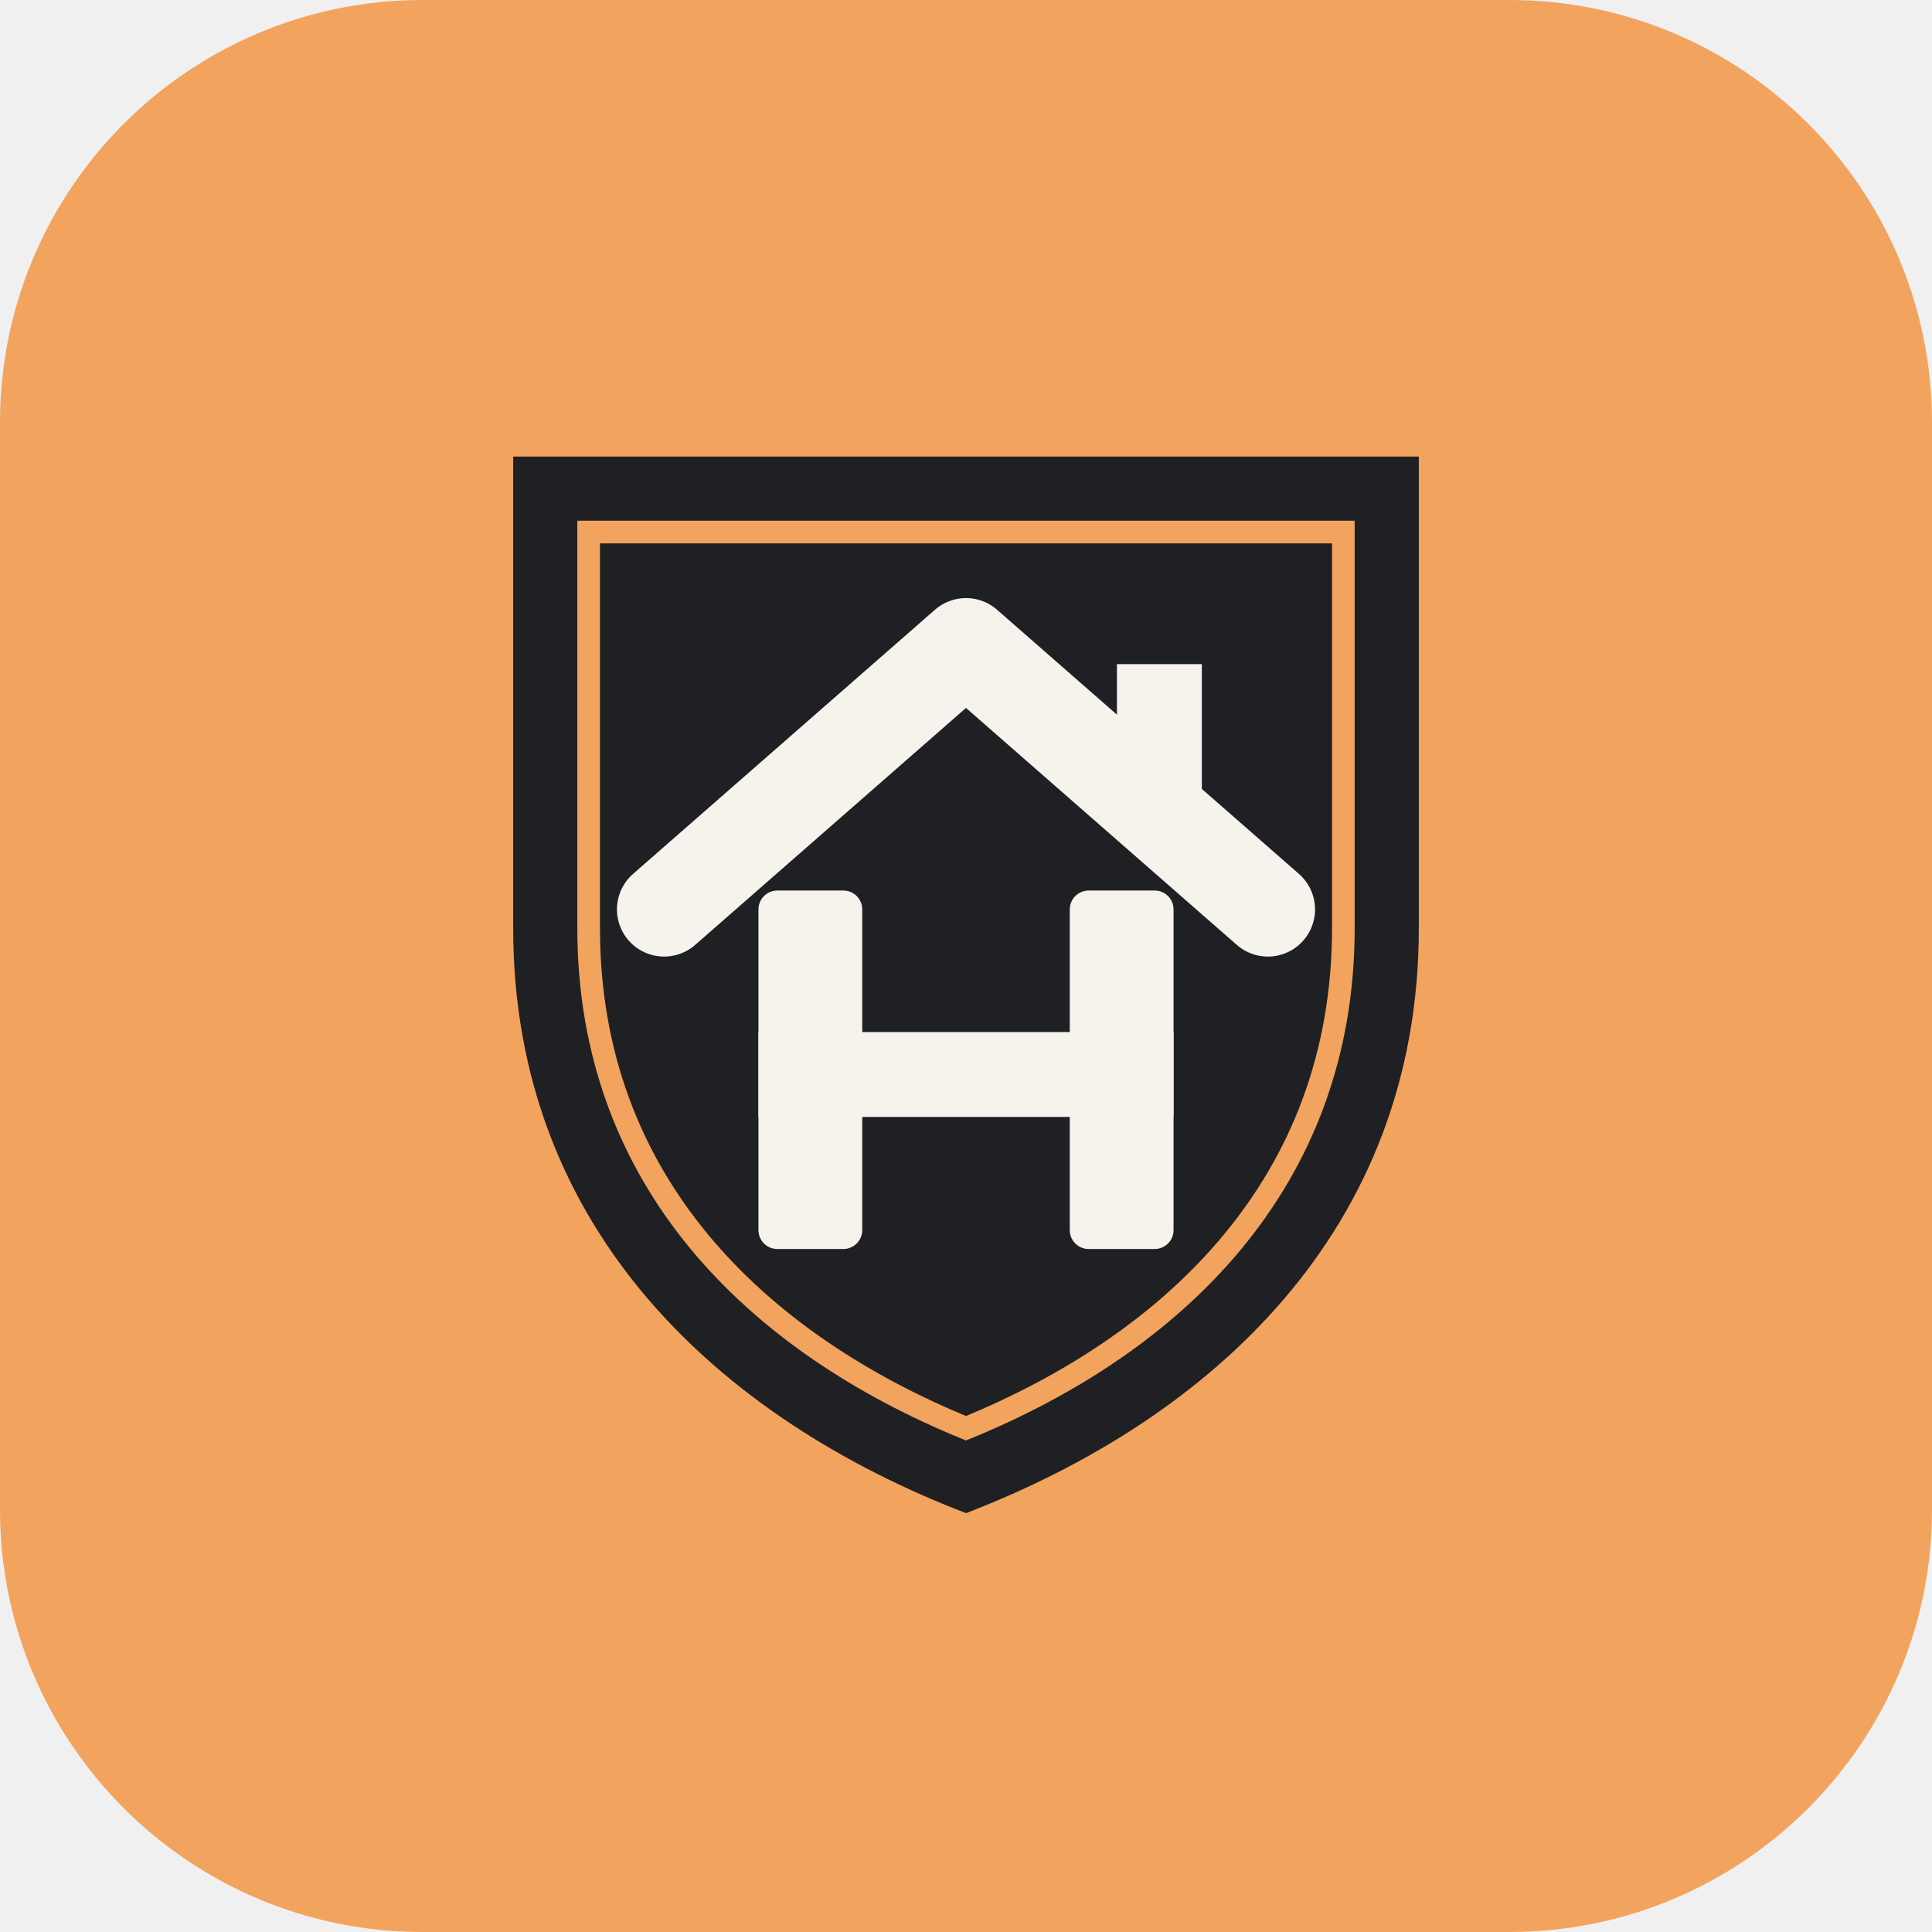
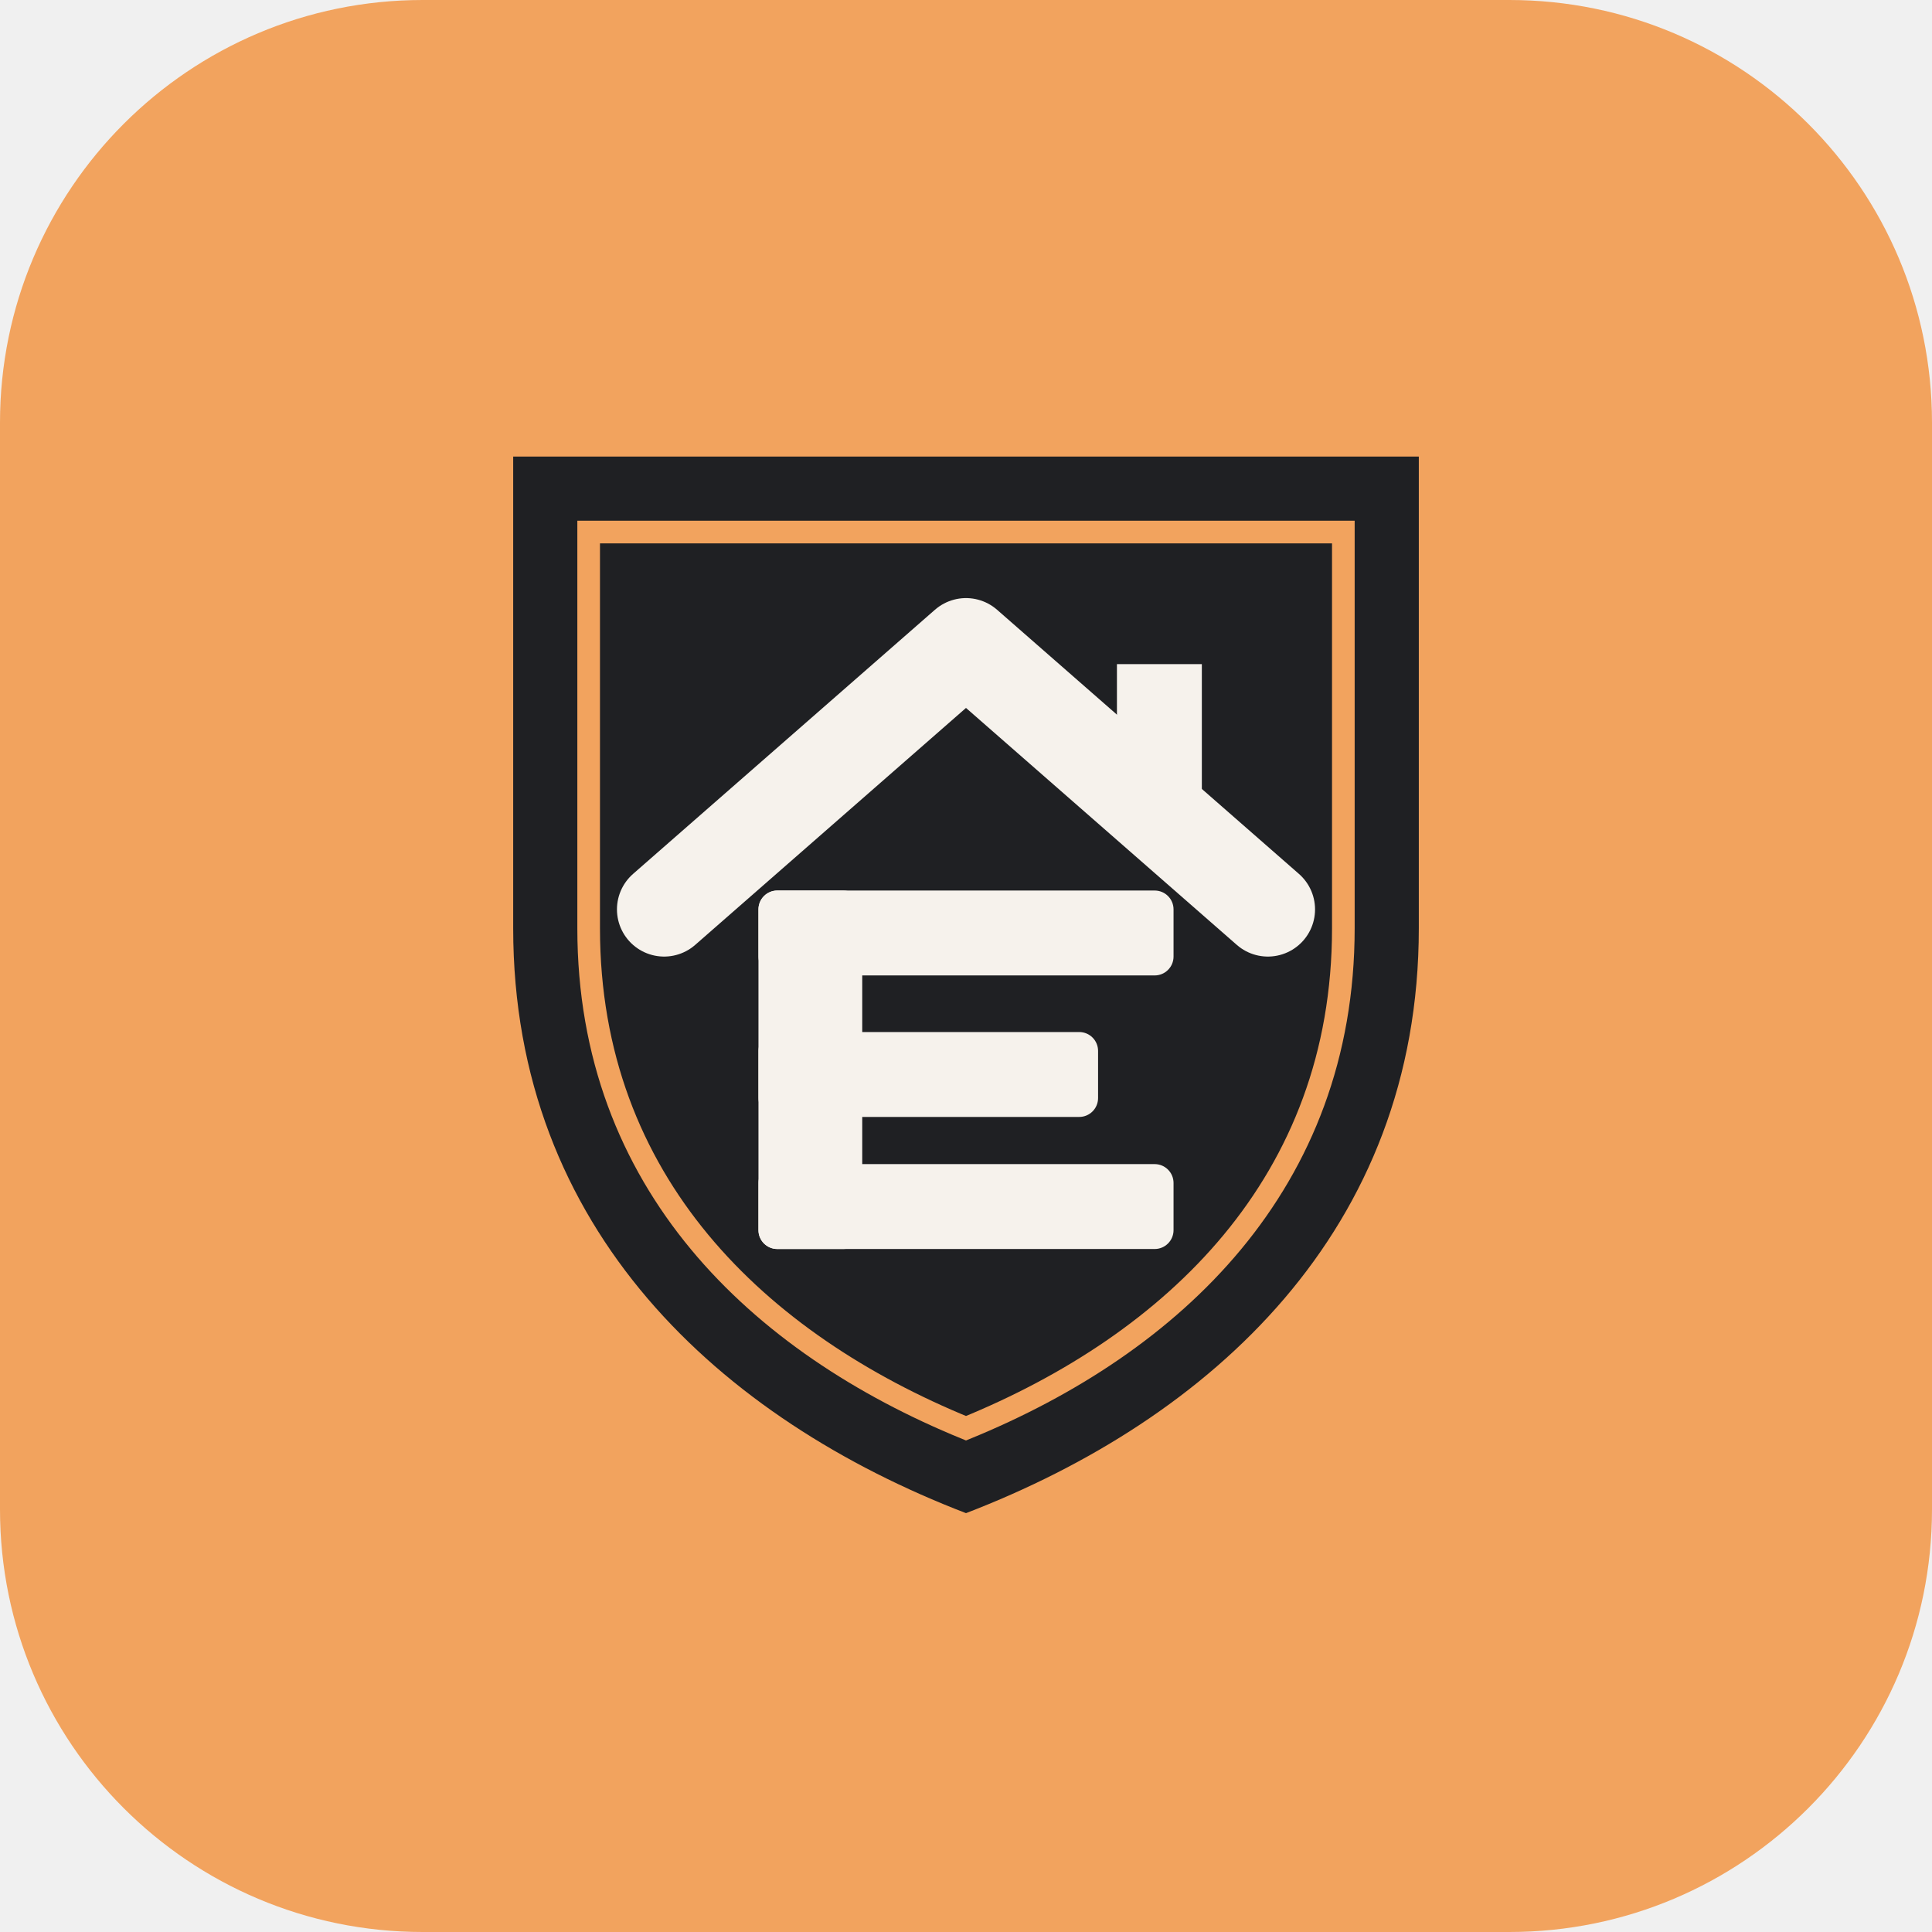
<svg xmlns="http://www.w3.org/2000/svg" viewBox="0 0 64 64" width="512" height="512">
  <rect width="64" height="64" rx="14" fill="#f2a35e" />
  <g transform="translate(12 12) scale(0.625)">
    <defs>
      <mask id="m12" maskUnits="userSpaceOnUse" x="0" y="0" width="64" height="64">
        <rect width="64" height="64" fill="#fff" />
        <path d="M12 9H52V30C52 43.5 43 52 32 56.5C21 52 12 43.5 12 30Z" fill="none" stroke="#000" stroke-width="1.2" />
      </mask>
    </defs>
    <path d="M8 5H56V30C56 46 45 56 32 61C19 56 8 46 8 30Z" fill="#1f2023" mask="url(#m12)" />
    <rect x="40" y="16" width="4.5" height="8" fill="#f6f2ec" />
    <path d="M16 29L32 15L48 29" fill="none" stroke="#f6f2ec" stroke-width="5" stroke-linejoin="round" stroke-linecap="round" />
    <rect x="21" y="28" width="5.5" height="19" rx="1" fill="#f6f2ec" />
-     <rect x="37.5" y="28" width="5.5" height="19" rx="1" fill="#f6f2ec" />
-     <rect x="21" y="35.5" width="22" height="4.5" fill="#f6f2ec" />
+     <rect x="21" y="28" width="22" height="4.5" rx="1" fill="#f6f2ec" />
+     <rect x="21" y="35.5" width="18" height="4.5" rx="1" fill="#f6f2ec" />
+     <rect x="21" y="42.5" width="22" height="4.5" rx="1" fill="#f6f2ec" />
  </g>
</svg>
